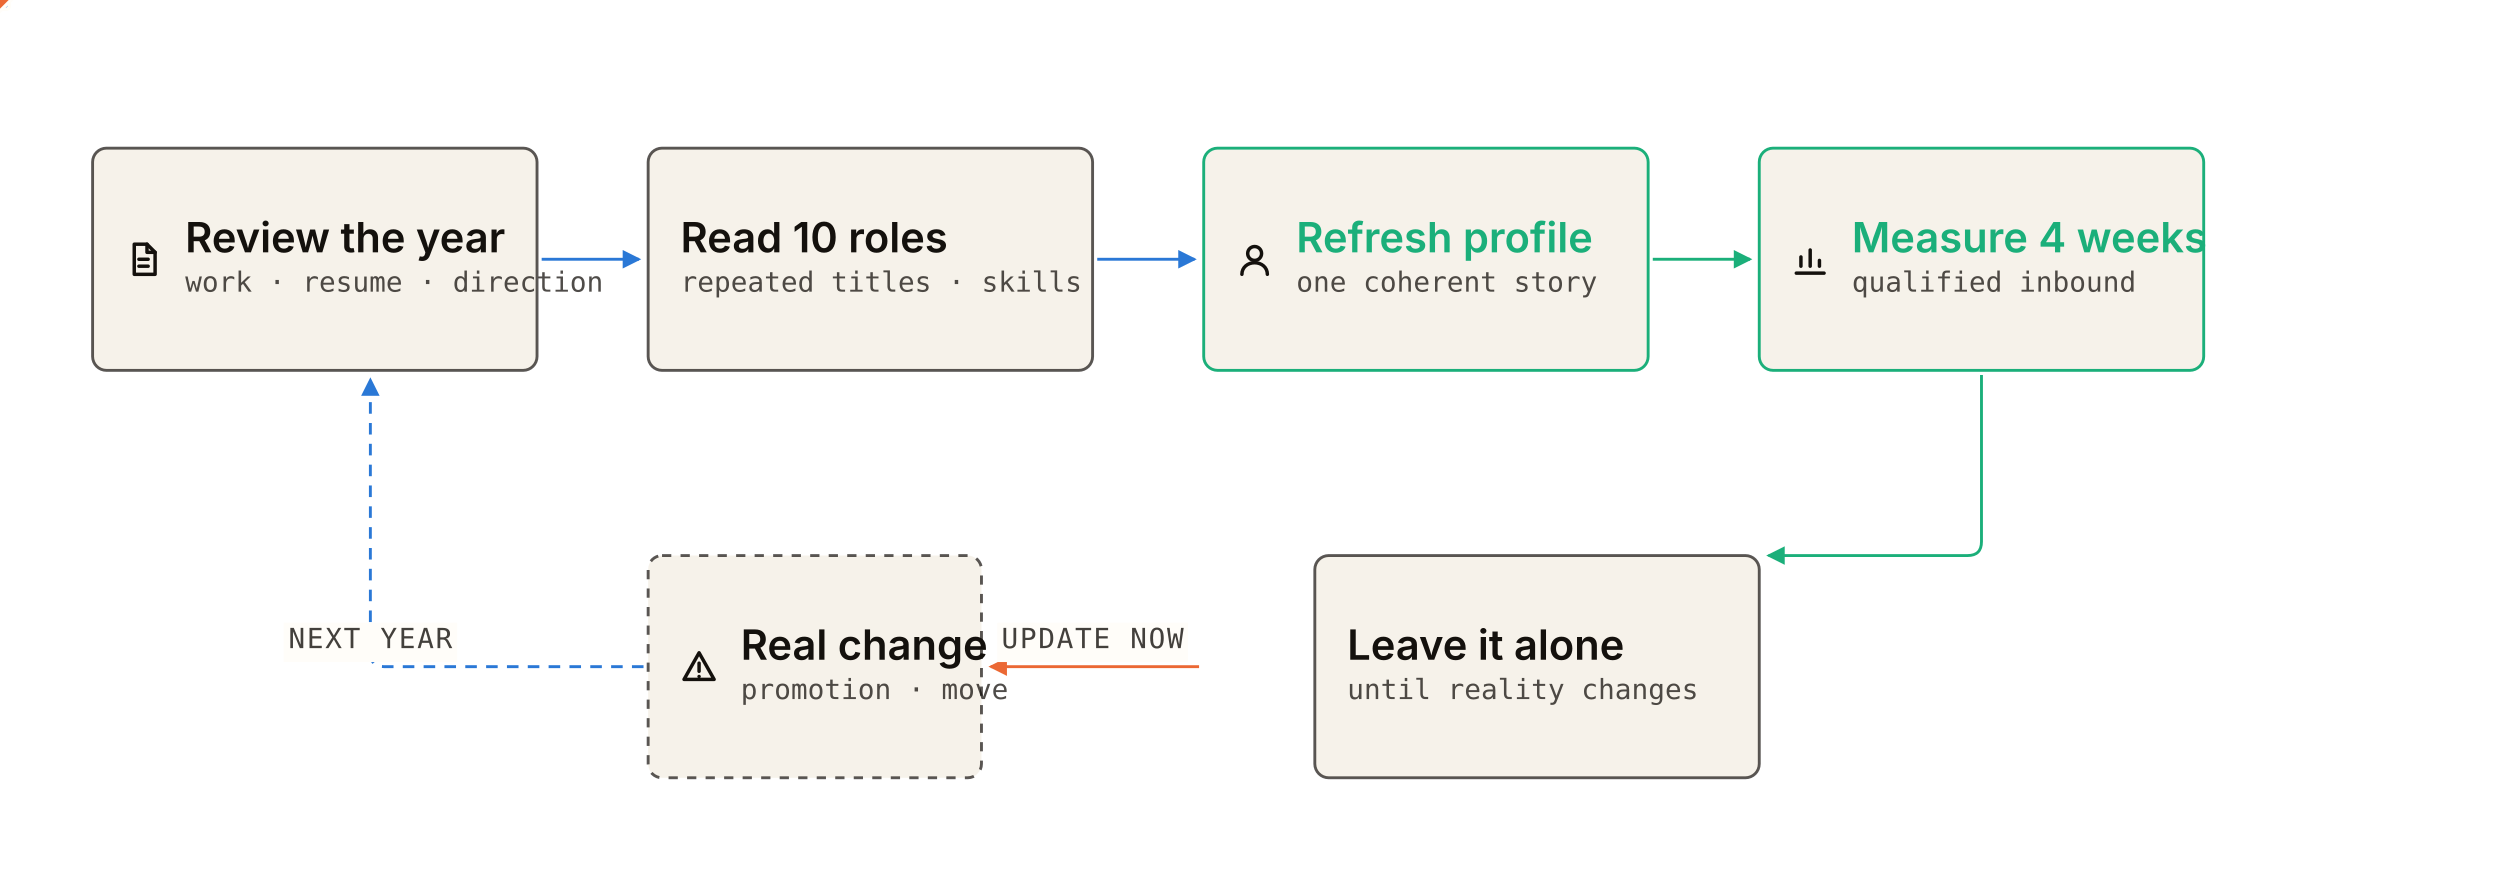
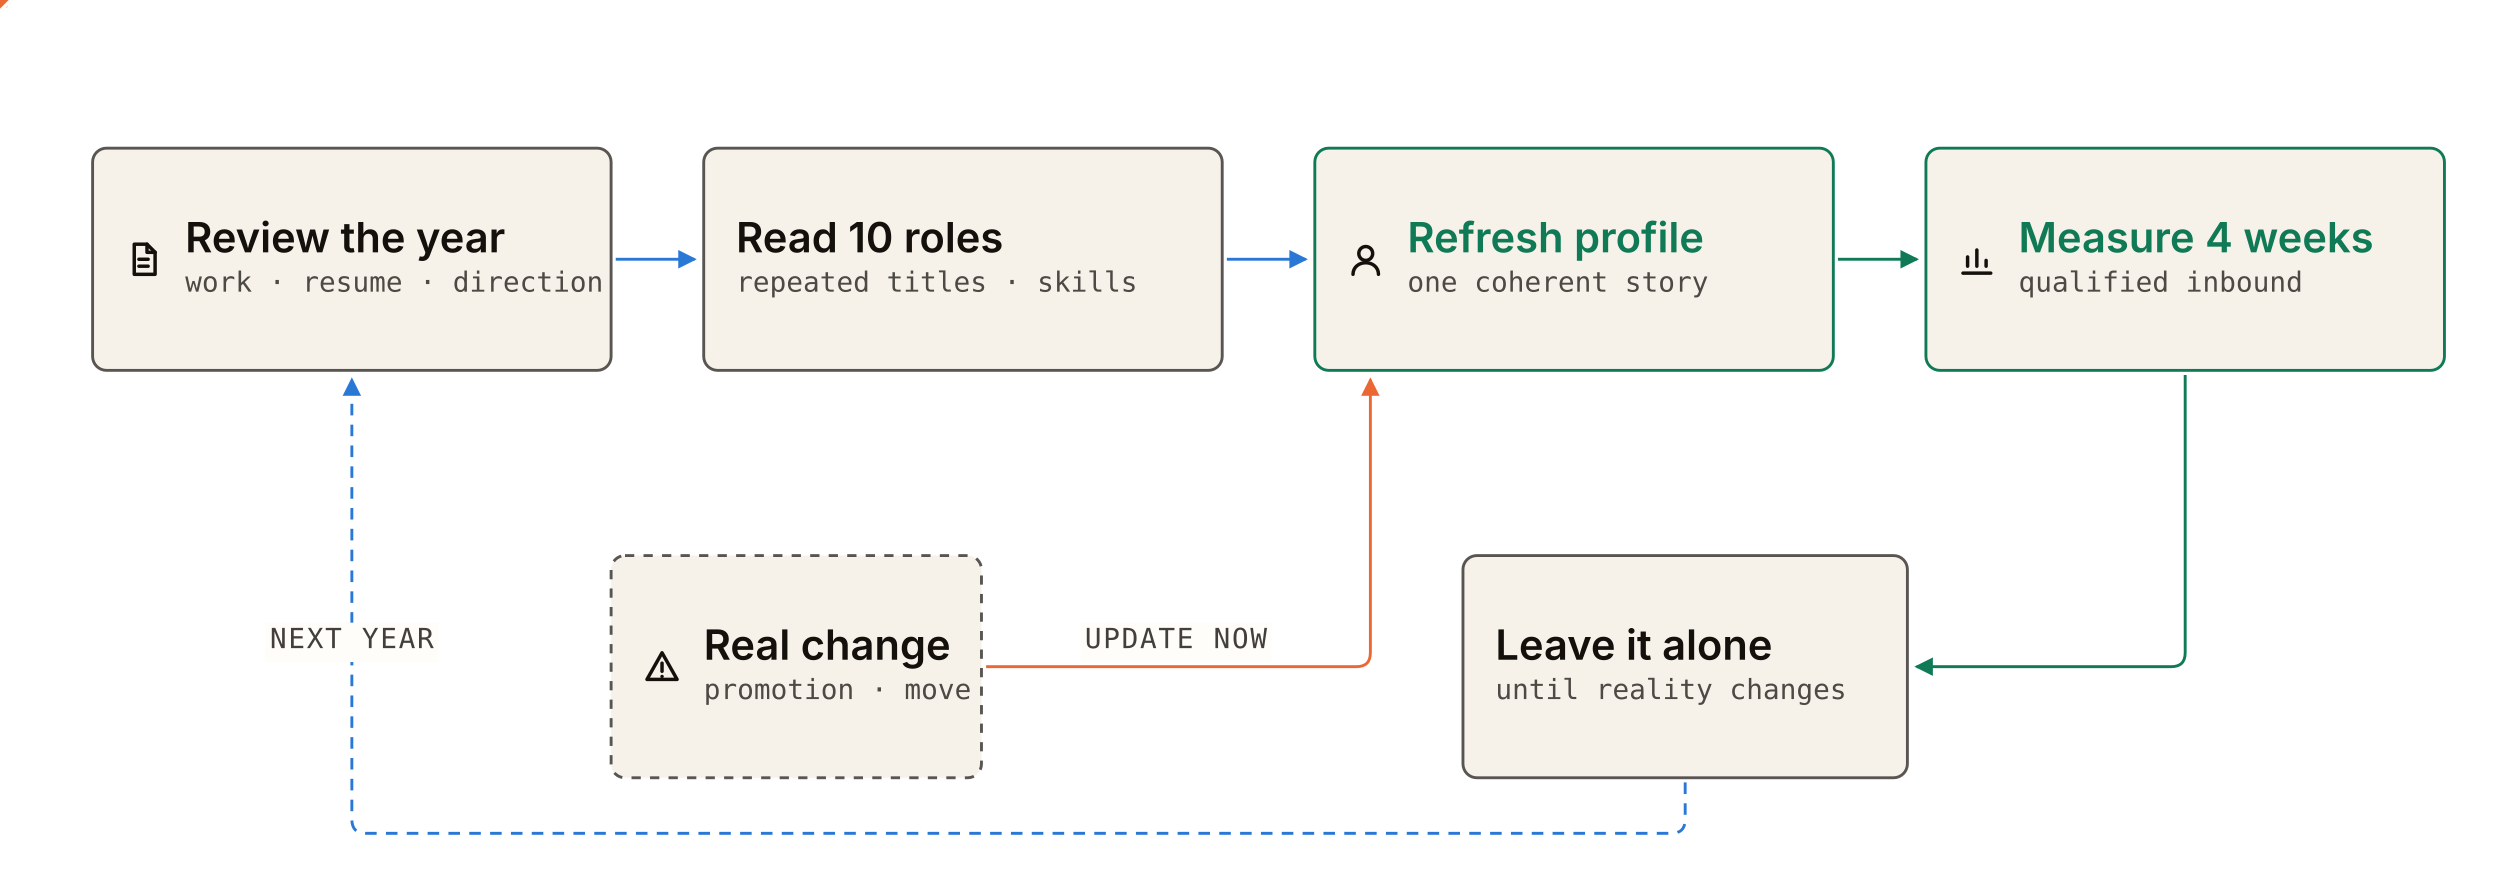
<svg xmlns="http://www.w3.org/2000/svg" viewBox="0 0 1080 384" width="1080" height="384" color="#14110d" font-family="ui-sans-serif, system-ui, -apple-system, 'Segoe UI', Inter, Helvetica, Arial, sans-serif" role="img" aria-label="An annual LinkedIn maintenance loop. Review accomplishments, sample ten relevant job descriptions, refresh the profile, measure qualified inbound for four weeks, then leave it alone until next year. A promotion, new scope, relocation or target change takes a shorter path directly back to the profile refresh.">
  <style>text{user-select:none}</style>
  <g transform="translate(0,0)">
    <defs>
      <marker id="lal-head" markerWidth="8" markerHeight="8" refX="7" refY="4" orient="auto-start-reverse" markerUnits="userSpaceOnUse">
        <path d="M0,0 L8,4 L0,8 z" fill="currentColor" />
      </marker>
      <marker id="lal-head-accent" markerWidth="8" markerHeight="8" refX="7" refY="4" orient="auto-start-reverse" markerUnits="userSpaceOnUse">
-         <path d="M0,0 L8,4 L0,8 z" fill="#1baf7a" />
+         <path d="M0,0 L8,4 L0,8 z" fill="#0f7a55" />
      </marker>
      <marker id="lal-head-request" markerWidth="8" markerHeight="8" refX="7" refY="4" orient="auto-start-reverse" markerUnits="userSpaceOnUse">
        <path d="M0,0 L8,4 L0,8 z" fill="#2a78d6" />
      </marker>
      <marker id="lal-head-response" markerWidth="8" markerHeight="8" refX="7" refY="4" orient="auto-start-reverse" markerUnits="userSpaceOnUse">
-         <path d="M0,0 L8,4 L0,8 z" fill="#1baf7a" />
+         <path d="M0,0 L8,4 L0,8 z" fill="#0f7a55" />
      </marker>
      <marker id="lal-head-change" markerWidth="8" markerHeight="8" refX="7" refY="4" orient="auto-start-reverse" markerUnits="userSpaceOnUse">
        <path d="M0,0 L8,4 L0,8 z" fill="#eb6834" />
      </marker>
    </defs>
    <g data-uipack="node">
-       <rect x="40" y="64" width="192" height="96" rx="6" fill="#f6f2ea" stroke="currentColor" stroke-opacity="0.7" stroke-width="1.25" />
+       <rect x="40" y="64" width="224" height="96" rx="6" fill="#f6f2ea" stroke="currentColor" stroke-opacity="0.7" stroke-width="1.25" />
      <g transform="translate(54, 104)" fill="none" stroke="currentColor" stroke-width="1.5" stroke-linecap="round" stroke-linejoin="round">
        <path d="M4 1.5h5.5L13 5v9.5H4z" />
        <path d="M9.5 1.5V5H13M6 8h4M6 11h4" />
      </g>
      <text x="80" y="109" text-anchor="start" font-size="18" font-weight="600" fill="currentColor">Review the year</text>
      <text x="80" y="126" text-anchor="start" font-size="12" font-family="ui-monospace, SFMono-Regular, Menlo, Consolas, monospace" fill="currentColor" fill-opacity="0.75">work · resume · direction</text>
    </g>
-     <path data-uipack="connector" data-kind="request" d="M234,112 L276,112" fill="none" stroke="#2a78d6" stroke-opacity="1" stroke-width="1.25" marker-end="url(#lal-head-request)" />
+     <path data-uipack="connector" data-kind="request" d="M266,112 L300,112" fill="none" stroke="#2a78d6" stroke-opacity="1" stroke-width="1.25" marker-end="url(#lal-head-request)" />
    <g data-uipack="packet" data-kind="request">
      <rect x="-4" y="-4" width="8" height="8" rx="1.5" fill="#2a78d6" stroke="#fffdf9" stroke-width="1.5" />
-       <animateMotion dur="1.4s" begin="0s" repeatCount="indefinite" path="M234,112 L268,112" calcMode="linear" />
+       <animateMotion dur="1.4s" begin="0s" repeatCount="indefinite" path="M266,112 L292,112" calcMode="linear" />
    </g>
    <g data-uipack="node">
-       <rect x="280" y="64" width="192" height="96" rx="6" fill="#f6f2ea" stroke="currentColor" stroke-opacity="0.7" stroke-width="1.25" />
-       <text x="294" y="109" text-anchor="start" font-size="18" font-weight="600" fill="currentColor">Read 10 roles</text>
-       <text x="294" y="126" text-anchor="start" font-size="12" font-family="ui-monospace, SFMono-Regular, Menlo, Consolas, monospace" fill="currentColor" fill-opacity="0.75">repeated titles · skills</text>
+       <rect x="304" y="64" width="224" height="96" rx="6" fill="#f6f2ea" stroke="currentColor" stroke-opacity="0.7" stroke-width="1.25" />
+       <text x="318" y="109" text-anchor="start" font-size="18" font-weight="600" fill="currentColor">Read 10 roles</text>
+       <text x="318" y="126" text-anchor="start" font-size="12" font-family="ui-monospace, SFMono-Regular, Menlo, Consolas, monospace" fill="currentColor" fill-opacity="0.75">repeated titles · skills</text>
    </g>
-     <path data-uipack="connector" data-kind="request" d="M474,112 L516,112" fill="none" stroke="#2a78d6" stroke-opacity="1" stroke-width="1.25" marker-end="url(#lal-head-request)" />
+     <path data-uipack="connector" data-kind="request" d="M530,112 L564,112" fill="none" stroke="#2a78d6" stroke-opacity="1" stroke-width="1.25" marker-end="url(#lal-head-request)" />
    <g data-uipack="packet" data-kind="request">
      <rect x="-4" y="-4" width="8" height="8" rx="1.5" fill="#2a78d6" stroke="#fffdf9" stroke-width="1.5" />
-       <animateMotion dur="1.4s" begin="-0.4s" repeatCount="indefinite" path="M474,112 L508,112" calcMode="linear" />
+       <animateMotion dur="1.4s" begin="-0.4s" repeatCount="indefinite" path="M530,112 L556,112" calcMode="linear" />
    </g>
    <g data-uipack="node">
-       <rect x="520" y="64" width="192" height="96" rx="6" fill="#f6f2ea" stroke="#1baf7a" stroke-opacity="1" stroke-width="1.25" />
-       <g transform="translate(534, 104)" fill="none" stroke="currentColor" stroke-width="1.5" stroke-linecap="round" stroke-linejoin="round">
+       <rect x="568" y="64" width="224" height="96" rx="6" fill="#f6f2ea" stroke="#0f7a55" stroke-opacity="1" stroke-width="1.25" />
+       <g transform="translate(582, 104)" fill="none" stroke="currentColor" stroke-width="1.5" stroke-linecap="round" stroke-linejoin="round">
        <circle cx="8" cy="5.5" r="3" />
        <path d="M2.5 14.5c0-3 2.5-5 5.5-5s5.5 2 5.5 5" />
      </g>
-       <text x="560" y="109" text-anchor="start" font-size="18" font-weight="600" fill="#1baf7a">Refresh profile</text>
-       <text x="560" y="126" text-anchor="start" font-size="12" font-family="ui-monospace, SFMono-Regular, Menlo, Consolas, monospace" fill="currentColor" fill-opacity="0.75">one coherent story</text>
+       <text x="608" y="109" text-anchor="start" font-size="18" font-weight="600" fill="#0f7a55">Refresh profile</text>
+       <text x="608" y="126" text-anchor="start" font-size="12" font-family="ui-monospace, SFMono-Regular, Menlo, Consolas, monospace" fill="currentColor" fill-opacity="0.75">one coherent story</text>
    </g>
-     <path data-uipack="connector" data-kind="response" d="M714,112 L756,112" fill="none" stroke="#1baf7a" stroke-opacity="1" stroke-width="1.25" marker-end="url(#lal-head-response)" />
+     <path data-uipack="connector" data-kind="response" d="M794,112 L828,112" fill="none" stroke="#0f7a55" stroke-opacity="1" stroke-width="1.25" marker-end="url(#lal-head-response)" />
    <g data-uipack="packet" data-kind="response">
-       <circle cx="0" cy="0" r="4" fill="#1baf7a" stroke="#fffdf9" stroke-width="1.5" />
-       <animateMotion dur="1.4s" begin="-0.8s" repeatCount="indefinite" path="M714,112 L748,112" calcMode="linear" />
+       <circle cx="0" cy="0" r="4" fill="#0f7a55" stroke="#fffdf9" stroke-width="1.5" />
+       <animateMotion dur="1.4s" begin="-0.8s" repeatCount="indefinite" path="M794,112 L820,112" calcMode="linear" />
    </g>
    <g data-uipack="node">
-       <rect x="760" y="64" width="192" height="96" rx="6" fill="#f6f2ea" stroke="#1baf7a" stroke-opacity="1" stroke-width="1.25" />
-       <g transform="translate(774, 104)" fill="none" stroke="currentColor" stroke-width="1.5" stroke-linecap="round" stroke-linejoin="round">
+       <rect x="832" y="64" width="224" height="96" rx="6" fill="#f6f2ea" stroke="#0f7a55" stroke-opacity="1" stroke-width="1.25" />
+       <g transform="translate(846, 104)" fill="none" stroke="currentColor" stroke-width="1.5" stroke-linecap="round" stroke-linejoin="round">
        <path d="M2 14h12M4 11V7M8 11V4M12 11V8.5" />
      </g>
-       <text x="800" y="109" text-anchor="start" font-size="18" font-weight="600" fill="#1baf7a">Measure 4 weeks</text>
-       <text x="800" y="126" text-anchor="start" font-size="12" font-family="ui-monospace, SFMono-Regular, Menlo, Consolas, monospace" fill="currentColor" fill-opacity="0.75">qualified inbound</text>
+       <text x="872" y="109" text-anchor="start" font-size="18" font-weight="600" fill="#0f7a55">Measure 4 weeks</text>
+       <text x="872" y="126" text-anchor="start" font-size="12" font-family="ui-monospace, SFMono-Regular, Menlo, Consolas, monospace" fill="currentColor" fill-opacity="0.75">qualified inbound</text>
    </g>
-     <path data-uipack="connector" data-kind="response" d="M856,162 L856,234 Q856,240 850,240 L764,240" fill="none" stroke="#1baf7a" stroke-opacity="1" stroke-width="1.25" marker-end="url(#lal-head-response)" />
+     <path data-uipack="connector" data-kind="response" d="M944,162 L944,282 Q944,288 938,288 L828,288" fill="none" stroke="#0f7a55" stroke-opacity="1" stroke-width="1.25" marker-end="url(#lal-head-response)" />
    <g data-uipack="packet" data-kind="response">
-       <circle cx="0" cy="0" r="4" fill="#1baf7a" stroke="#fffdf9" stroke-width="1.5" />
-       <animateMotion dur="1.8s" begin="-1.1s" repeatCount="indefinite" path="M856,162 L856,234 Q856,240 850,240 L772,240" calcMode="linear" />
+       <circle cx="0" cy="0" r="4" fill="#0f7a55" stroke="#fffdf9" stroke-width="1.5" />
+       <animateMotion dur="1.8s" begin="-1.1s" repeatCount="indefinite" path="M944,162 L944,282 Q944,288 938,288 L836,288" calcMode="linear" />
    </g>
    <g data-uipack="node">
-       <rect x="568" y="240" width="192" height="96" rx="6" fill="#f6f2ea" stroke="currentColor" stroke-opacity="0.7" stroke-width="1.25" />
-       <text x="582" y="285" text-anchor="start" font-size="18" font-weight="600" fill="currentColor">Leave it alone</text>
-       <text x="582" y="302" text-anchor="start" font-size="12" font-family="ui-monospace, SFMono-Regular, Menlo, Consolas, monospace" fill="currentColor" fill-opacity="0.75">until reality changes</text>
+       <rect x="632" y="240" width="192" height="96" rx="6" fill="#f6f2ea" stroke="currentColor" stroke-opacity="0.7" stroke-width="1.25" />
+       <text x="646" y="285" text-anchor="start" font-size="18" font-weight="600" fill="currentColor">Leave it alone</text>
+       <text x="646" y="302" text-anchor="start" font-size="12" font-family="ui-monospace, SFMono-Regular, Menlo, Consolas, monospace" fill="currentColor" fill-opacity="0.75">until reality changes</text>
    </g>
-     <path data-uipack="connector" data-kind="request" d="M278,288 L166,288 Q160,288 160,282 L160,164" fill="none" stroke="#2a78d6" stroke-opacity="1" stroke-width="1.25" stroke-dasharray="5 4" marker-end="url(#lal-head-request)" />
+     <path data-uipack="connector" data-kind="request" d="M728,338 L728,354 Q728,360 722,360 L158,360 Q152,360 152,354 L152,164" fill="none" stroke="#2a78d6" stroke-opacity="1" stroke-width="1.25" stroke-dasharray="5 4" marker-end="url(#lal-head-request)" />
    <g data-uipack="packet" data-kind="request">
      <rect x="-4" y="-4" width="8" height="8" rx="1.5" fill="#2a78d6" stroke="#fffdf9" stroke-width="1.5" />
-       <animateMotion dur="3.2s" begin="-1.4s" repeatCount="indefinite" path="M278,288 L166,288 Q160,288 160,282 L160,172" calcMode="linear" />
+       <animateMotion dur="3.2s" begin="-1.4s" repeatCount="indefinite" path="M728,338 L728,354 Q728,360 722,360 L158,360 Q152,360 152,354 L152,172" calcMode="linear" />
    </g>
    <g data-uipack="label">
-       <rect x="122.52" y="269" width="74.96" height="17" fill="#fffdf9" />
-       <text x="160" y="280" text-anchor="middle" font-size="12" font-family="ui-monospace, SFMono-Regular, Menlo, Consolas, monospace" letter-spacing=".06em" fill="currentColor" fill-opacity="0.8">NEXT YEAR</text>
+       <rect x="114.52" y="269" width="74.96" height="17" fill="#fffdf9" />
+       <text x="152" y="280" text-anchor="middle" font-size="12" font-family="ui-monospace, SFMono-Regular, Menlo, Consolas, monospace" letter-spacing=".06em" fill="currentColor" fill-opacity="0.8">NEXT YEAR</text>
    </g>
    <g data-uipack="node">
-       <rect x="280" y="240" width="144" height="96" rx="6" fill="#f6f2ea" stroke="currentColor" stroke-opacity="0.7" stroke-width="1.25" stroke-dasharray="4 4" />
-       <g transform="translate(294, 280)" fill="none" stroke="currentColor" stroke-width="1.5" stroke-linecap="round" stroke-linejoin="round">
+       <rect x="264" y="240" width="160" height="96" rx="6" fill="#f6f2ea" stroke="currentColor" stroke-opacity="0.7" stroke-width="1.25" stroke-dasharray="4 4" />
+       <g transform="translate(278, 280)" fill="none" stroke="currentColor" stroke-width="1.5" stroke-linecap="round" stroke-linejoin="round">
        <path d="M8 2 14.5 13.5h-13z" />
        <path d="M8 6.5v3.5M8 12.25h.01" />
      </g>
-       <text x="320" y="285" text-anchor="start" font-size="18" font-weight="600" fill="currentColor">Real change</text>
-       <text x="320" y="302" text-anchor="start" font-size="12" font-family="ui-monospace, SFMono-Regular, Menlo, Consolas, monospace" fill="currentColor" fill-opacity="0.75">promotion · move</text>
+       <text x="304" y="285" text-anchor="start" font-size="18" font-weight="600" fill="currentColor">Real change</text>
+       <text x="304" y="302" text-anchor="start" font-size="12" font-family="ui-monospace, SFMono-Regular, Menlo, Consolas, monospace" fill="currentColor" fill-opacity="0.75">promotion · move</text>
    </g>
-     <path data-uipack="connector" data-kind="change" d="M518,288 L428,288" fill="none" stroke="#eb6834" stroke-opacity="1" stroke-width="1.25" marker-end="url(#lal-head-change)" />
+     <path data-uipack="connector" data-kind="change" d="M426,288 L586,288 Q592,288 592,282 L592,164" fill="none" stroke="#eb6834" stroke-opacity="1" stroke-width="1.25" marker-end="url(#lal-head-change)" />
    <g data-uipack="packet" data-kind="change">
      <path d="M0,-4.8 L4.8,0 L0,4.8 L-4.8,0 Z" fill="#eb6834" stroke="#fffdf9" stroke-width="1.5" />
-       <animateMotion dur="1.6s" begin="-0.6s" repeatCount="indefinite" path="M518,288 L436,288" calcMode="linear" />
+       <animateMotion dur="1.6s" begin="-0.6s" repeatCount="indefinite" path="M426,288 L586,288 Q592,288 592,282 L592,172" calcMode="linear" />
    </g>
    <g data-uipack="label">
-       <rect x="430.8" y="269" width="82.4" height="17" fill="#fffdf9" />
-       <text x="472" y="280" text-anchor="middle" font-size="12" font-family="ui-monospace, SFMono-Regular, Menlo, Consolas, monospace" letter-spacing=".06em" fill="currentColor" fill-opacity="0.8">UPDATE NOW</text>
+       <rect x="466.8" y="269" width="82.4" height="17" fill="#fffdf9" />
+       <text x="508" y="280" text-anchor="middle" font-size="12" font-family="ui-monospace, SFMono-Regular, Menlo, Consolas, monospace" letter-spacing=".06em" fill="currentColor" fill-opacity="0.8">UPDATE NOW</text>
    </g>
  </g>
</svg>
